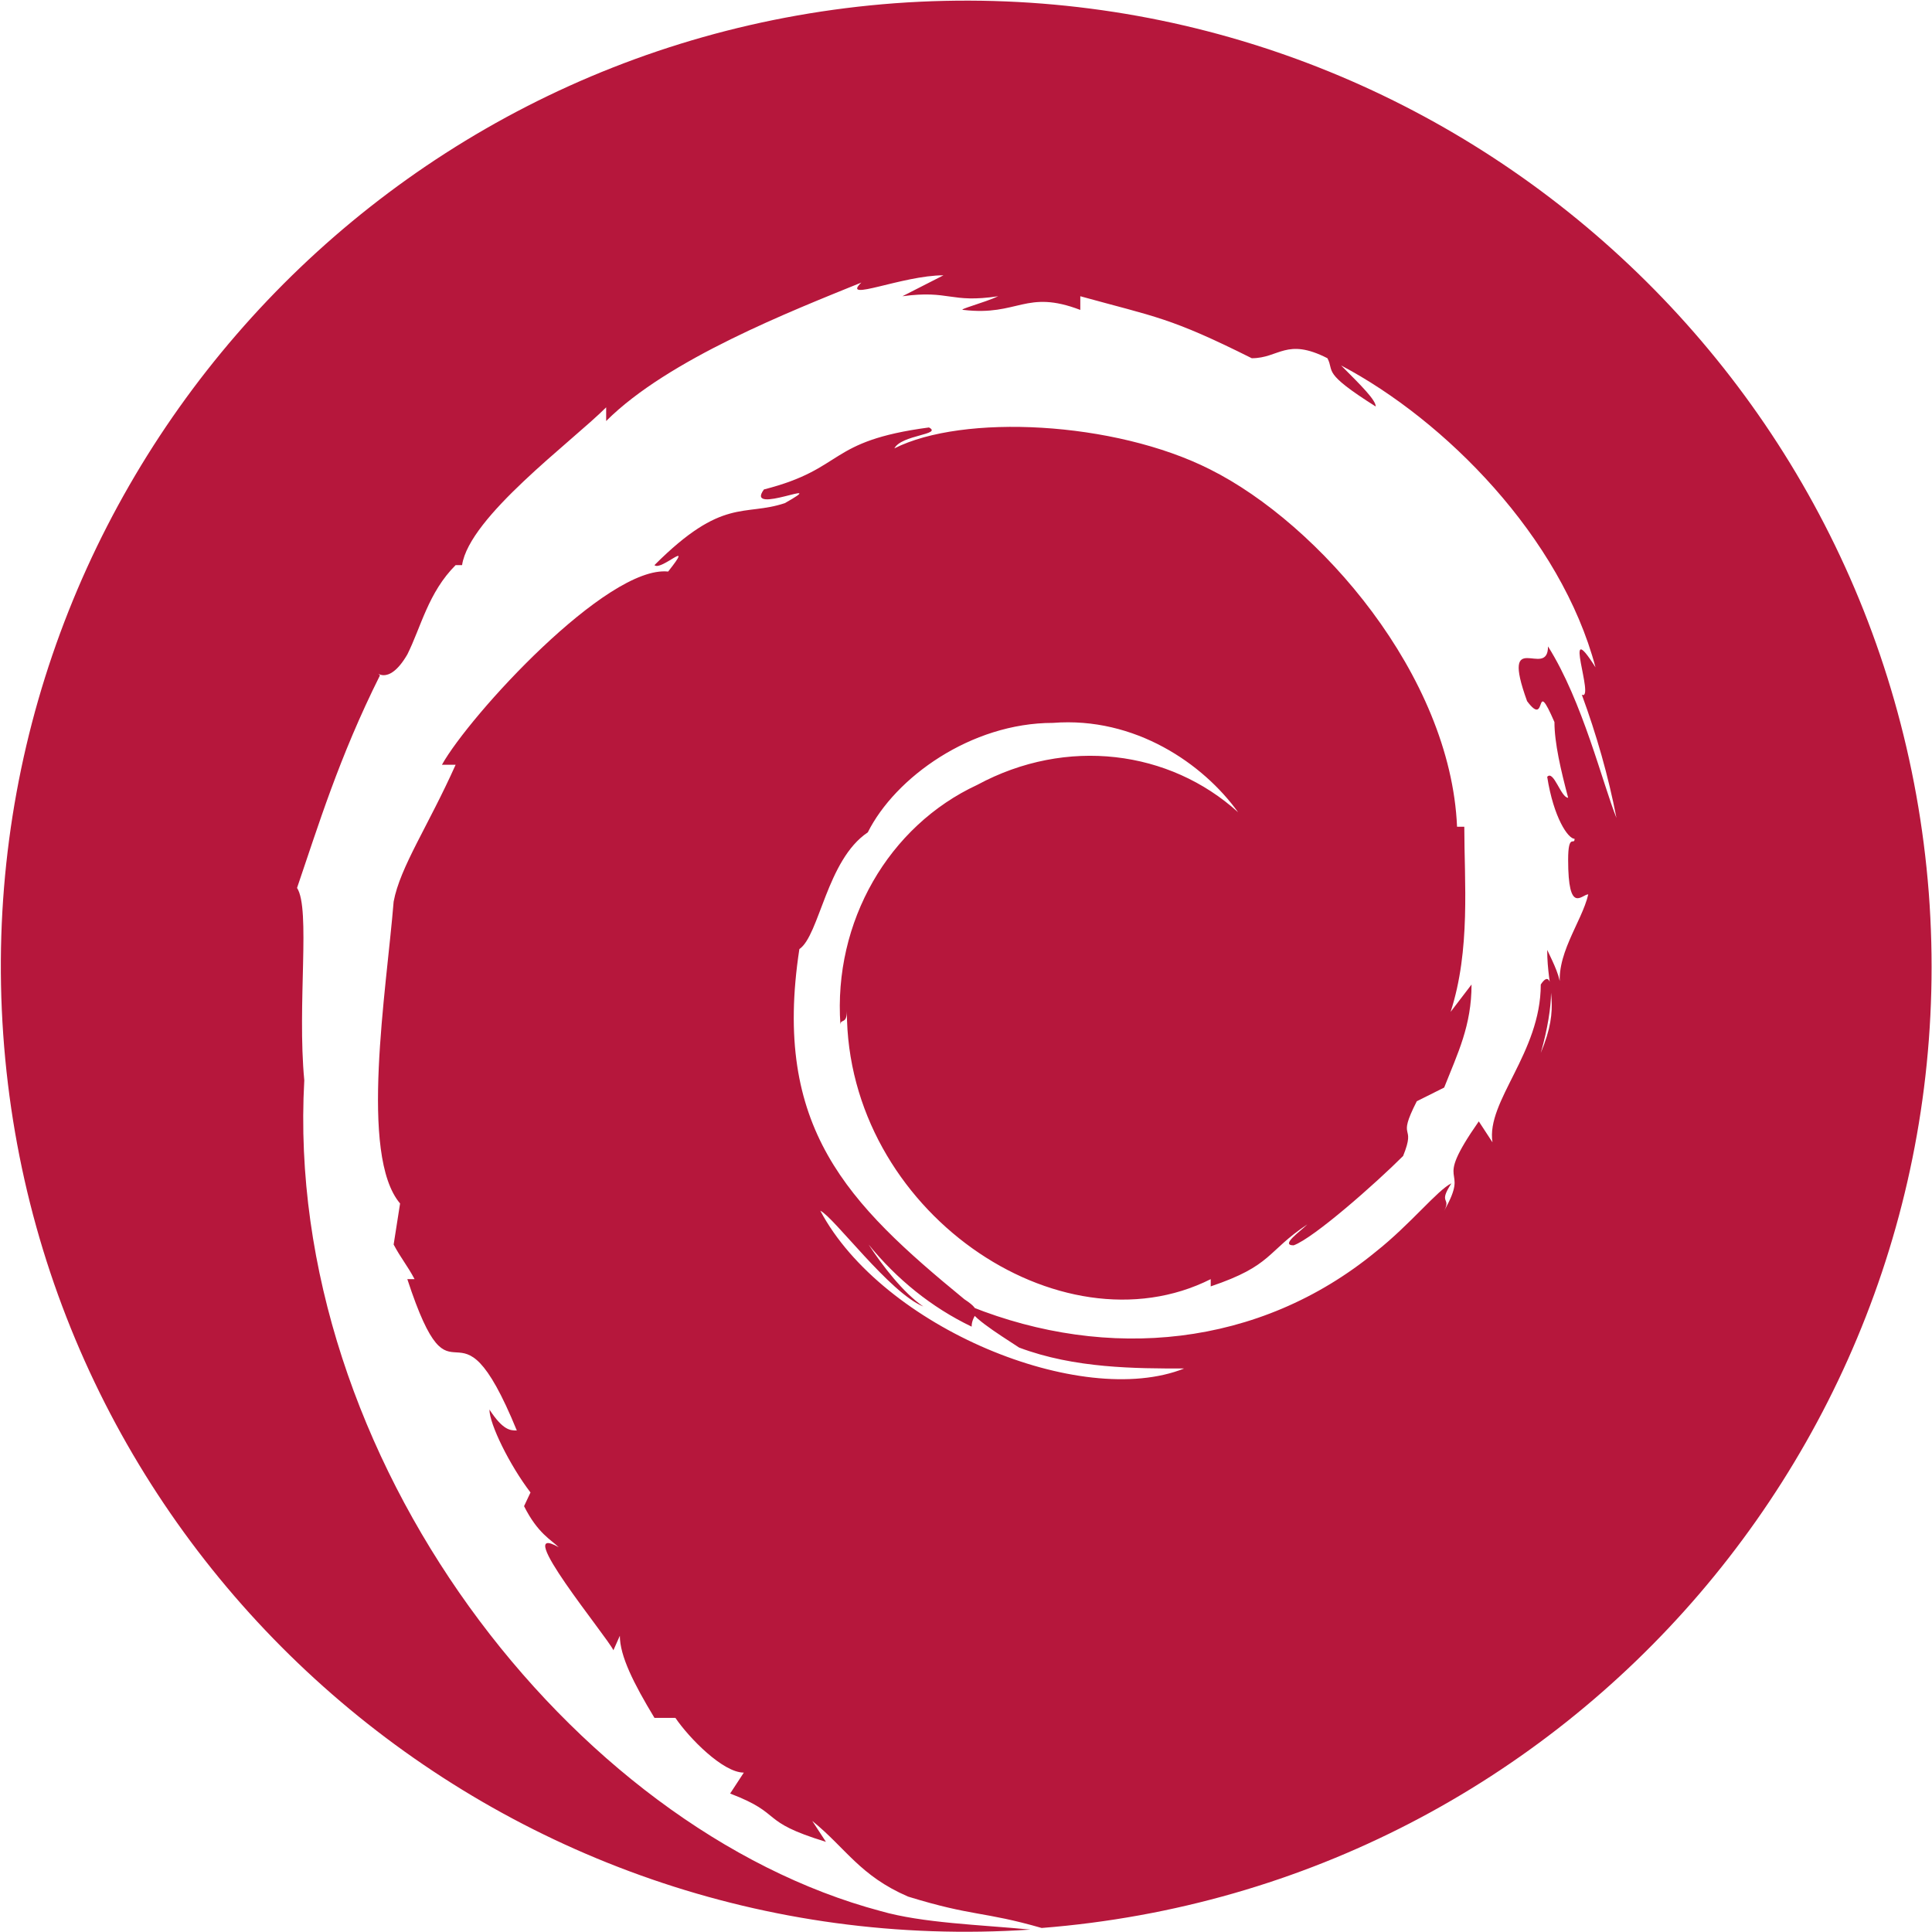
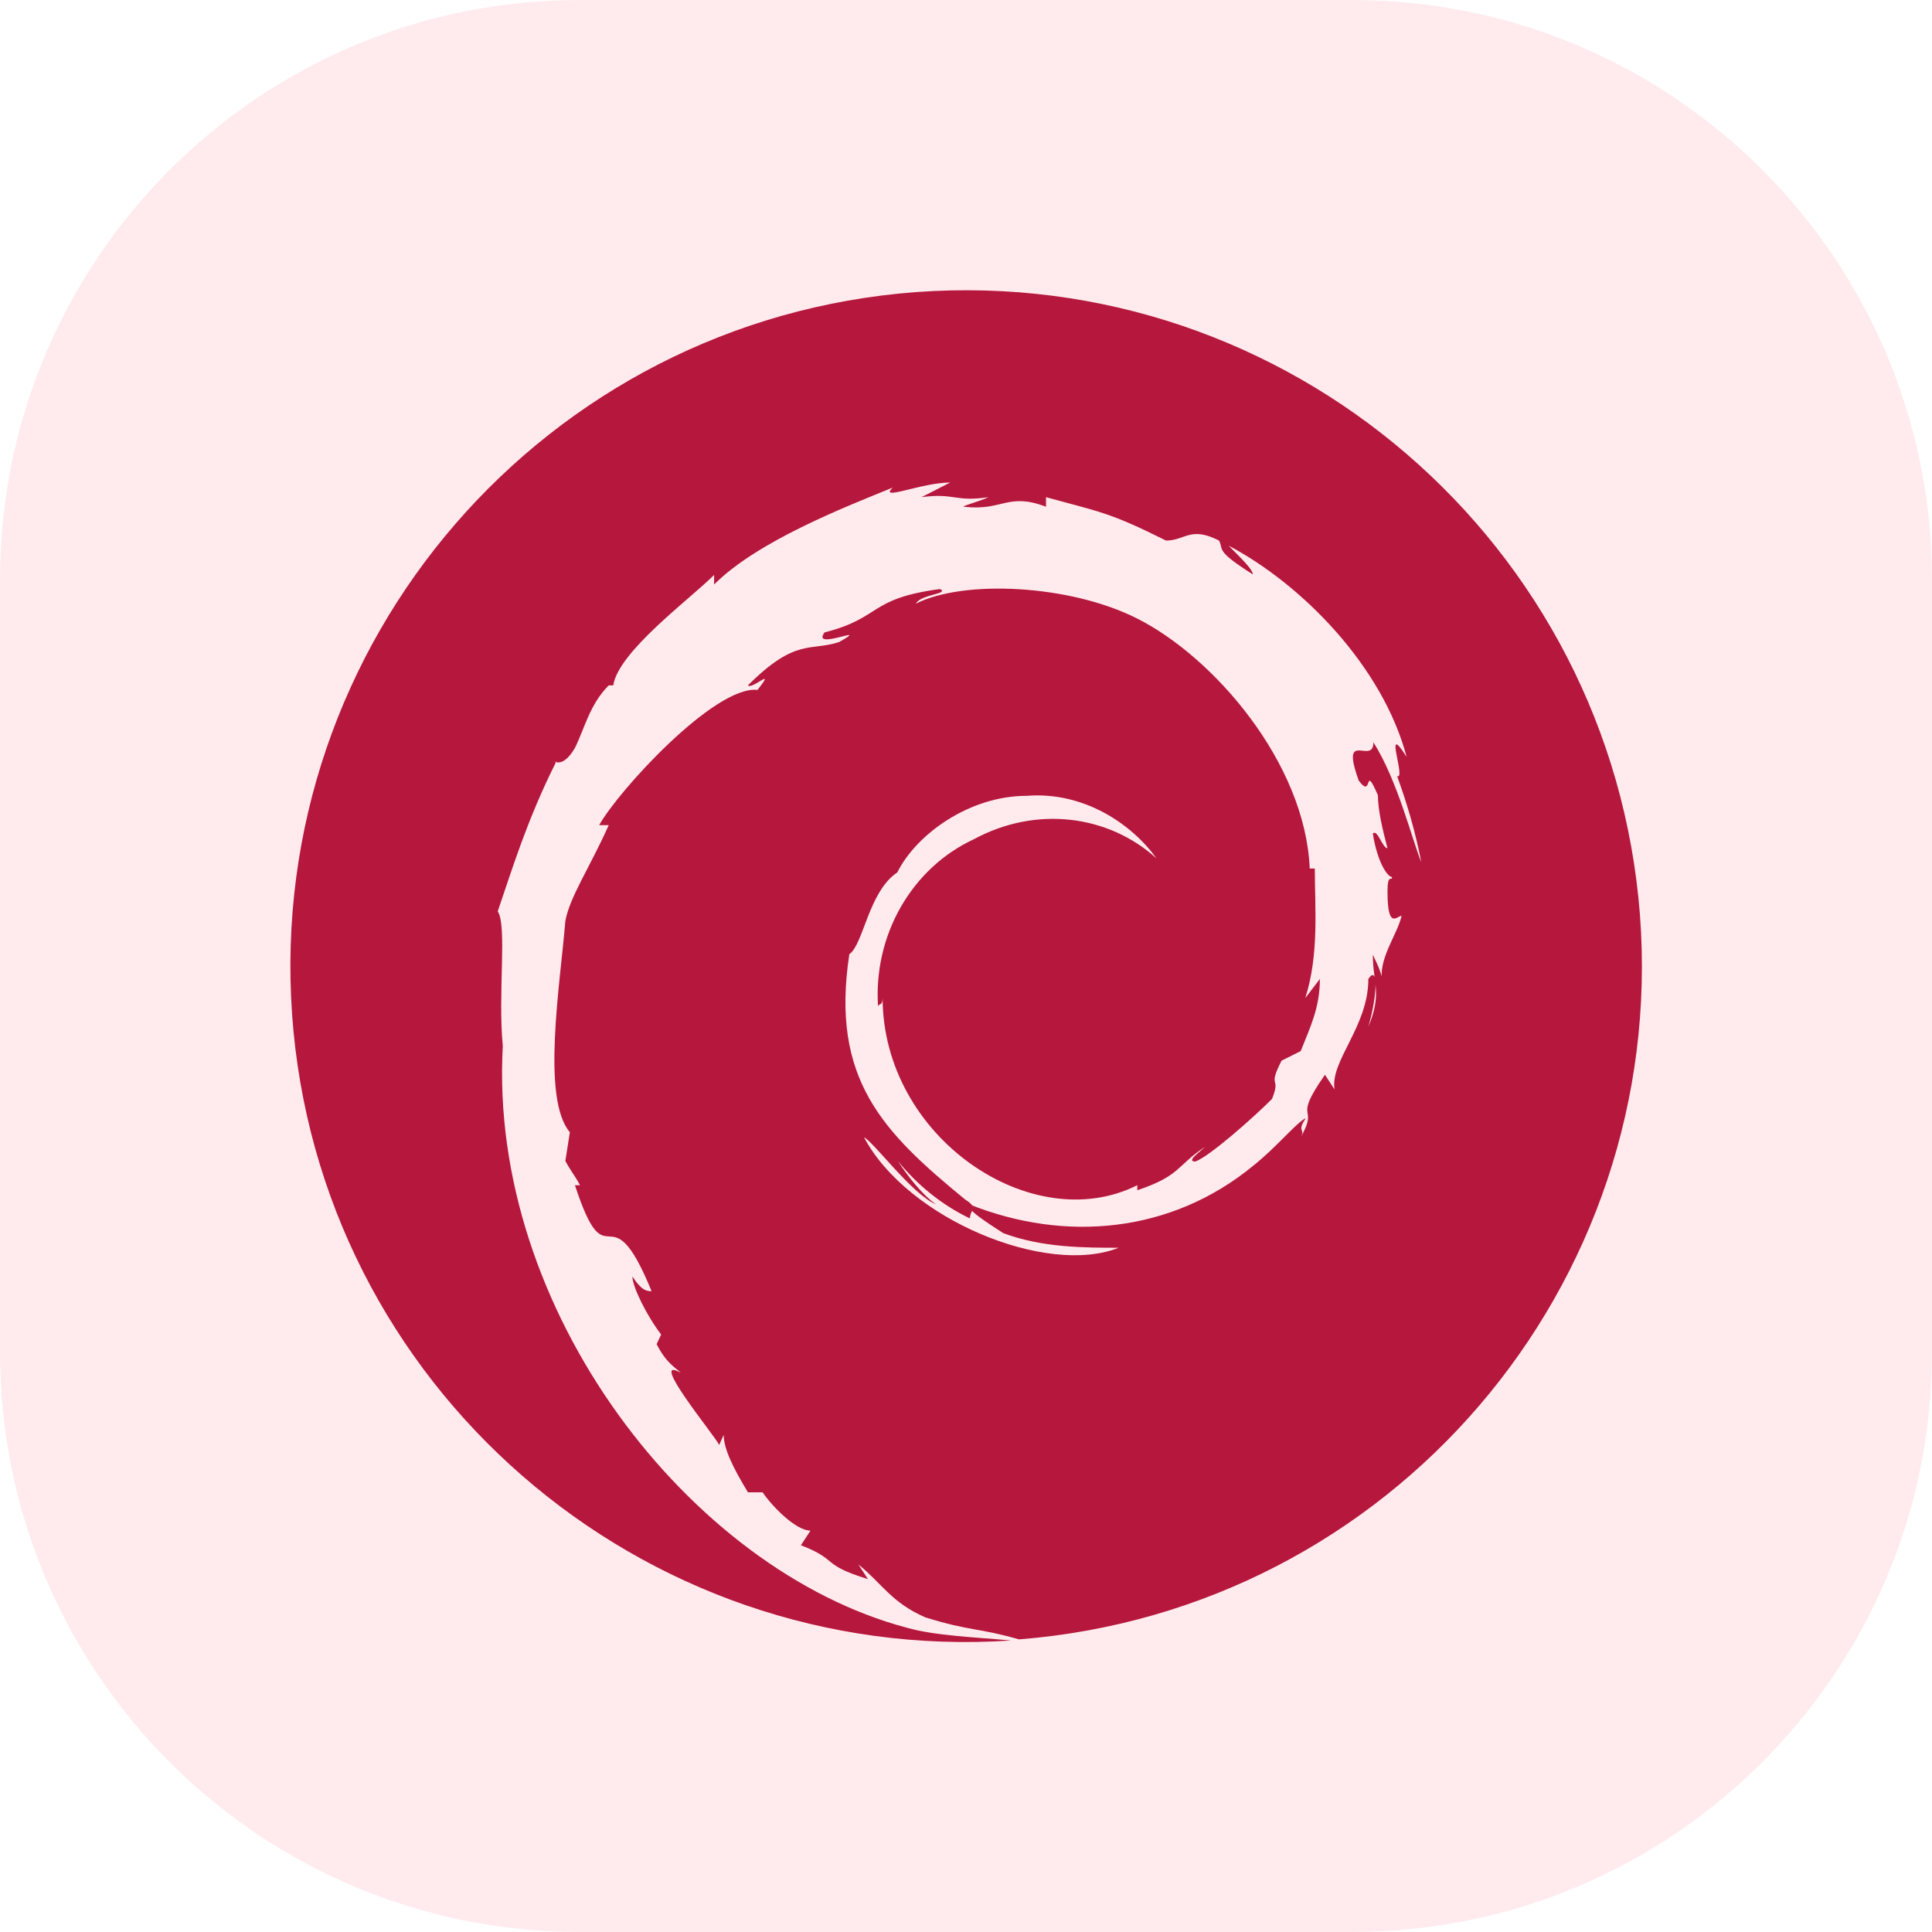
<svg xmlns="http://www.w3.org/2000/svg" t="1775119716906" class="icon" viewBox="0 0 1024 1024" version="1.1" p-id="5722" width="128" height="128">
-   <path d="M552.107 1021.867c-31.147-8.96-36.267-5.973-70.827-16.64-25.6-11.093-32.853-25.6-50.773-40.107l7.253 11.093c-36.267-11.093-21.76-14.507-50.773-25.6l7.253-11.093c-11.093 0-29.013-18.347-36.267-29.013h-11.093c-11.093-18.347-18.347-32.853-18.347-43.52l-3.413 7.68c-3.413-7.253-54.613-69.12-29.013-54.613-3.84-3.84-11.093-7.253-18.347-21.76l3.413-7.253c-11.093-14.507-21.76-36.267-21.76-43.947 7.253 11.093 11.093 11.093 14.507 11.093-32.853-80.213-32.853-3.413-58.027-80.213h3.84c-3.84-7.253-7.253-11.093-11.093-18.347l3.413-21.76c-21.76-25.6-7.253-112.64-3.413-160 3.413-18.347 18.347-40.107 32.853-72.533h-7.253c14.507-26.027 87.467-105.813 119.893-102.4 14.507-18.347-3.84 0-7.253-3.413 36.267-36.267 47.36-25.6 69.12-32.853 25.6-14.507-21.76 7.253-11.093-7.253 43.52-11.093 32.853-25.6 87.467-32.853 7.253 3.84-14.507 3.84-18.347 11.093 36.267-18.347 116.48-14.507 167.253 11.093 58.027 29.013 127.573 109.227 130.987 189.44h3.84c0 29.013 3.413 65.28-7.253 98.133l11.093-14.507c0 21.76-7.253 36.267-14.507 54.613l-14.507 7.253c-11.093 21.76 0 11.093-7.253 29.013-14.507 14.507-47.36 43.52-58.027 47.36-7.253 0 3.413-7.253 7.253-11.093-21.76 14.507-18.347 21.76-51.2 32.853v-3.84c-79.787 40.107-192.853-36.267-192.853-142.08 0 7.253-3.413 3.84-3.413 7.253-3.84-54.613 25.6-105.387 72.533-127.147 47.36-25.6 101.973-18.347 138.24 14.507-18.347-25.6-54.613-50.773-98.133-47.36-43.52 0-83.627 29.013-98.133 58.027-21.76 14.507-25.6 54.613-36.267 61.867-14.507 94.72 25.6 134.827 87.467 185.6 11.093 7.253 3.84 7.253 3.84 14.507-21.333-10.24-39.68-25.173-54.613-43.52 7.253 11.093 18.347 25.6 29.013 32.853-17.92-7.253-47.36-47.36-54.613-50.773 32.853 61.867 138.24 105.387 192.853 83.627-25.6 0-58.027 0-87.467-11.093-11.093-7.253-29.013-18.347-25.6-21.76 72.533 29.013 152.747 21.76 214.613-29.013 18.347-14.507 32.853-32.853 40.107-36.267-7.253 11.093 0 7.253-3.84 14.507 14.507-25.6-7.253-10.667 18.347-47.36l7.253 11.093c-3.413-21.76 25.6-47.36 25.6-83.627 7.253-11.093 7.253 11.093 0 36.267 10.667-25.6 3.413-32.853 3.413-54.613 3.413 7.253 7.253 14.507 7.253 21.76-3.84-18.347 11.093-36.267 14.507-51.2-3.413 0-10.667 11.093-10.667-18.347 0-14.507 3.413-7.253 3.413-11.093-3.413 0-11.093-11.093-14.507-32.853 3.413-3.84 7.253 11.093 11.093 11.093-3.84-14.507-7.253-29.013-7.253-40.107-11.093-25.6-3.413 3.84-14.507-11.093-14.507-40.107 11.093-11.093 11.093-29.013 18.347 29.013 29.013 72.96 36.267 90.88-4.267-22.187-10.667-44.373-18.347-65.28 7.253 3.413-11.093-43.52 7.253-14.507-18.347-69.12-79.787-130.987-134.827-160 11.093 11.093 18.347 18.347 18.347 21.76-29.013-18.347-21.76-18.347-25.6-25.6-21.76-11.093-25.6 0-40.107 0-43.52-21.76-50.773-21.76-90.88-32.853v7.253c-29.013-11.093-32.853 3.413-61.867 0-3.84 0 11.093-3.84 18.347-7.253-25.6 3.84-25.6-3.413-50.773 0l21.76-11.093c-21.76 0-54.613 14.507-43.52 3.84-36.693 14.933-102.4 40.533-135.253 73.387v-7.253c-18.347 18.347-72.533 58.027-76.373 83.627h-3.413c-14.507 14.507-18.347 32.853-25.6 47.36-10.667 18.347-17.92 7.253-14.507 11.093-21.76 43.52-32.853 80.213-43.947 112.64 7.253 11.093 0 61.867 3.84 101.973-11.093 200.107 142.08 396.8 305.493 440.32 22.187 6.4 52.907 7.253 79.36 9.813C265.387 1041.493 21.333 829.44 1.707 548.267S193.28 22.613 474.453 1.707c281.173-20.48 526.08 190.293 547.84 471.467 21.333 281.173-188.587 526.507-470.187 548.693z" fill="#b6173c" p-id="5723" data-spm-anchor-id="a313x.search_index.0.i0.55653a8128m03Y" class="selected" />
+   <path d="M716.8 0H307.2C137.549 0 0 137.549 0 307.2v409.6c0 169.651 137.549 307.2 307.2 307.2h409.6c169.651 0 307.2-137.549 307.2-307.2V307.2c0-169.651-137.549-307.2-307.2-307.2z" fill="#FFEBEE" />
+   <g transform="translate(512,512) scale(0.7) translate(-512,-512)">
+     <path d="M552.107 1021.867c-31.147-8.96-36.267-5.973-70.827-16.64-25.6-11.093-32.853-25.6-50.773-40.107l7.253 11.093c-36.267-11.093-21.76-14.507-50.773-25.6l7.253-11.093c-11.093 0-29.013-18.347-36.267-29.013h-11.093c-11.093-18.347-18.347-32.853-18.347-43.52l-3.413 7.68c-3.413-7.253-54.613-69.12-29.013-54.613-3.84-3.84-11.093-7.253-18.347-21.76l3.413-7.253c-11.093-14.507-21.76-36.267-21.76-43.947 7.253 11.093 11.093 11.093 14.507 11.093-32.853-80.213-32.853-3.413-58.027-80.213h3.84c-3.84-7.253-7.253-11.093-11.093-18.347l3.413-21.76c-21.76-25.6-7.253-112.64-3.413-160 3.413-18.347 18.347-40.107 32.853-72.533h-7.253c14.507-26.027 87.467-105.813 119.893-102.4 14.507-18.347-3.84 0-7.253-3.413 36.267-36.267 47.36-25.6 69.12-32.853 25.6-14.507-21.76 7.253-11.093-7.253 43.52-11.093 32.853-25.6 87.467-32.853 7.253 3.84-14.507 3.84-18.347 11.093 36.267-18.347 116.48-14.507 167.253 11.093 58.027 29.013 127.573 109.227 130.987 189.44h3.84c0 29.013 3.413 65.28-7.253 98.133l11.093-14.507c0 21.76-7.253 36.267-14.507 54.613l-14.507 7.253c-11.093 21.76 0 11.093-7.253 29.013-14.507 14.507-47.36 43.52-58.027 47.36-7.253 0 3.413-7.253 7.253-11.093-21.76 14.507-18.347 21.76-51.2 32.853v-3.84c-79.787 40.107-192.853-36.267-192.853-142.08 0 7.253-3.413 3.84-3.413 7.253-3.84-54.613 25.6-105.387 72.533-127.147 47.36-25.6 101.973-18.347 138.24 14.507-18.347-25.6-54.613-50.773-98.133-47.36-43.52 0-83.627 29.013-98.133 58.027-21.76 14.507-25.6 54.613-36.267 61.867-14.507 94.72 25.6 134.827 87.467 185.6 11.093 7.253 3.84 7.253 3.84 14.507-21.333-10.24-39.68-25.173-54.613-43.52 7.253 11.093 18.347 25.6 29.013 32.853-17.92-7.253-47.36-47.36-54.613-50.773 32.853 61.867 138.24 105.387 192.853 83.627-25.6 0-58.027 0-87.467-11.093-11.093-7.253-29.013-18.347-25.6-21.76 72.533 29.013 152.747 21.76 214.613-29.013 18.347-14.507 32.853-32.853 40.107-36.267-7.253 11.093 0 7.253-3.84 14.507 14.507-25.6-7.253-10.667 18.347-47.36l7.253 11.093c-3.413-21.76 25.6-47.36 25.6-83.627 7.253-11.093 7.253 11.093 0 36.267 10.667-25.6 3.413-32.853 3.413-54.613 3.413 7.253 7.253 14.507 7.253 21.76-3.84-18.347 11.093-36.267 14.507-51.2-3.413 0-10.667 11.093-10.667-18.347 0-14.507 3.413-7.253 3.413-11.093-3.413 0-11.093-11.093-14.507-32.853 3.413-3.84 7.253 11.093 11.093 11.093-3.84-14.507-7.253-29.013-7.253-40.107-11.093-25.6-3.413 3.84-14.507-11.093-14.507-40.107 11.093-11.093 11.093-29.013 18.347 29.013 29.013 72.96 36.267 90.88-4.267-22.187-10.667-44.373-18.347-65.28 7.253 3.413-11.093-43.52 7.253-14.507-18.347-69.12-79.787-130.987-134.827-160 11.093 11.093 18.347 18.347 18.347 21.76-29.013-18.347-21.76-18.347-25.6-25.6-21.76-11.093-25.6 0-40.107 0-43.52-21.76-50.773-21.76-90.88-32.853v7.253c-29.013-11.093-32.853 3.413-61.867 0-3.84 0 11.093-3.84 18.347-7.253-25.6 3.84-25.6-3.413-50.773 0l21.76-11.093c-21.76 0-54.613 14.507-43.52 3.84-36.693 14.933-102.4 40.533-135.253 73.387v-7.253c-18.347 18.347-72.533 58.027-76.373 83.627h-3.413c-14.507 14.507-18.347 32.853-25.6 47.36-10.667 18.347-17.92 7.253-14.507 11.093-21.76 43.52-32.853 80.213-43.947 112.64 7.253 11.093 0 61.867 3.84 101.973-11.093 200.107 142.08 396.8 305.493 440.32 22.187 6.4 52.907 7.253 79.36 9.813C265.387 1041.493 21.333 829.44 1.707 548.267S193.28 22.613 474.453 1.707c281.173-20.48 526.08 190.293 547.84 471.467 21.333 281.173-188.587 526.507-470.187 548.693z" fill="#b6173c" p-id="5723" data-spm-anchor-id="a313x.search_index.0.i0.55653a8128m03Y" class="selected" />
+   </g>
</svg>
